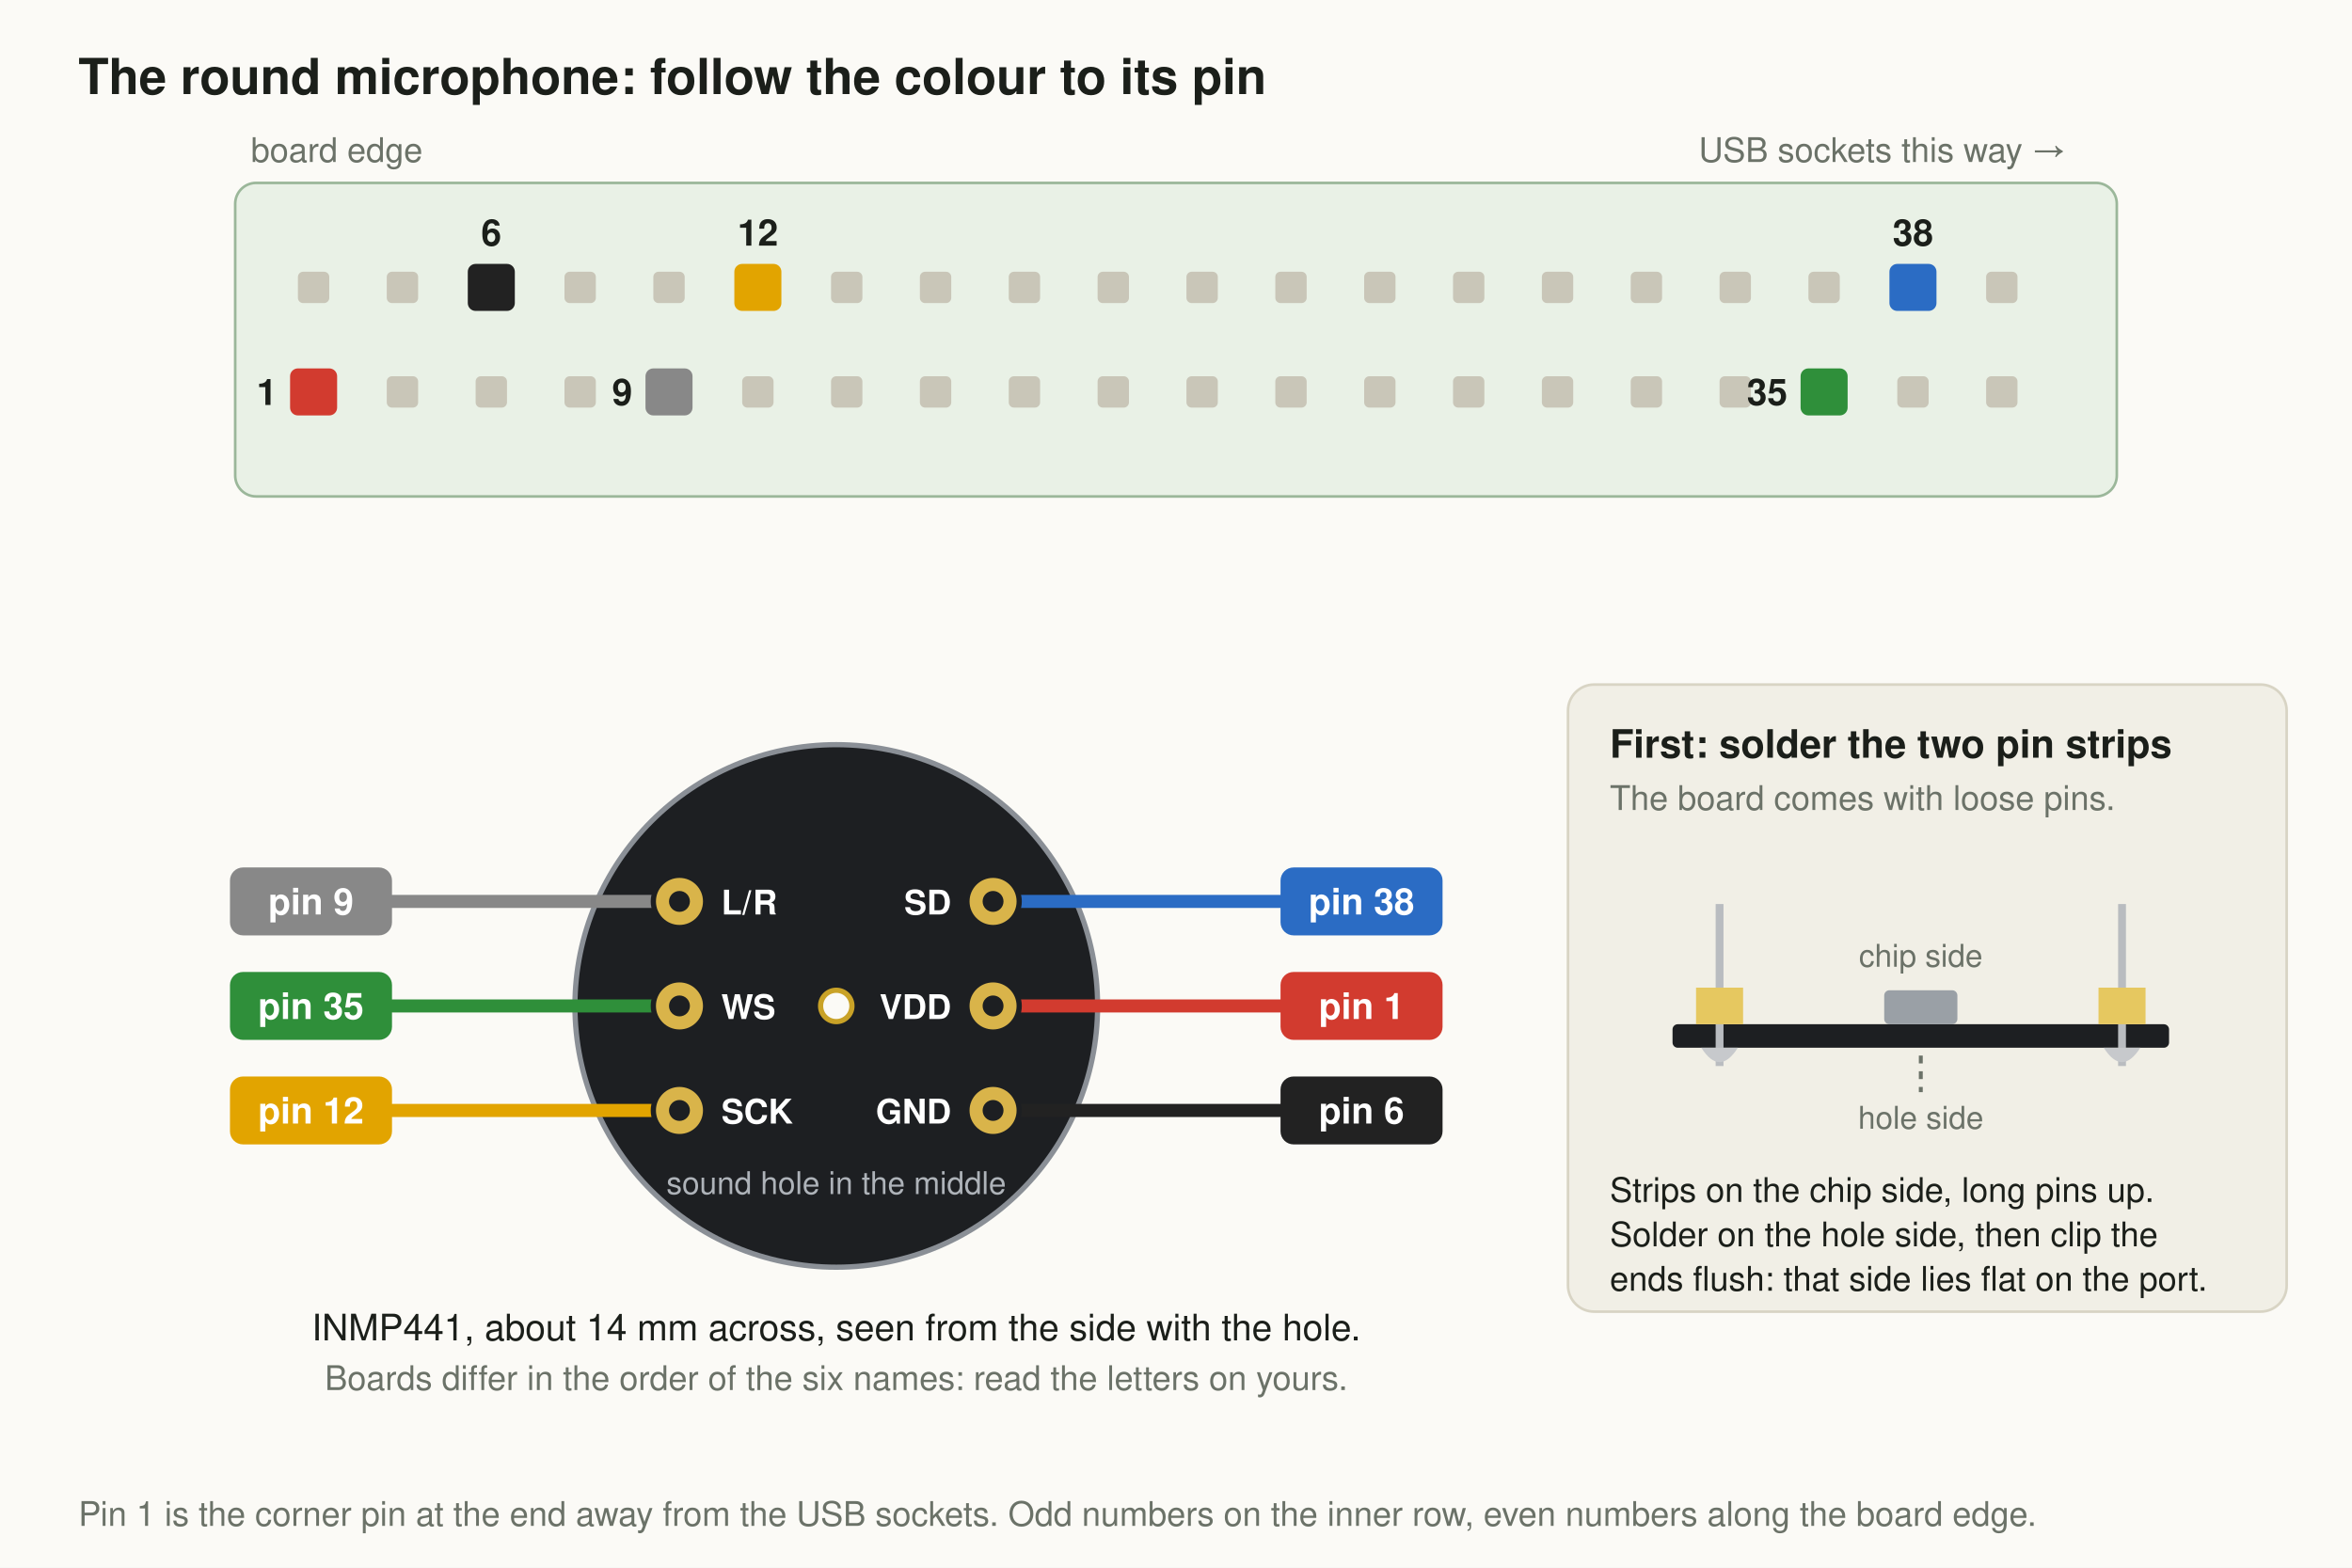
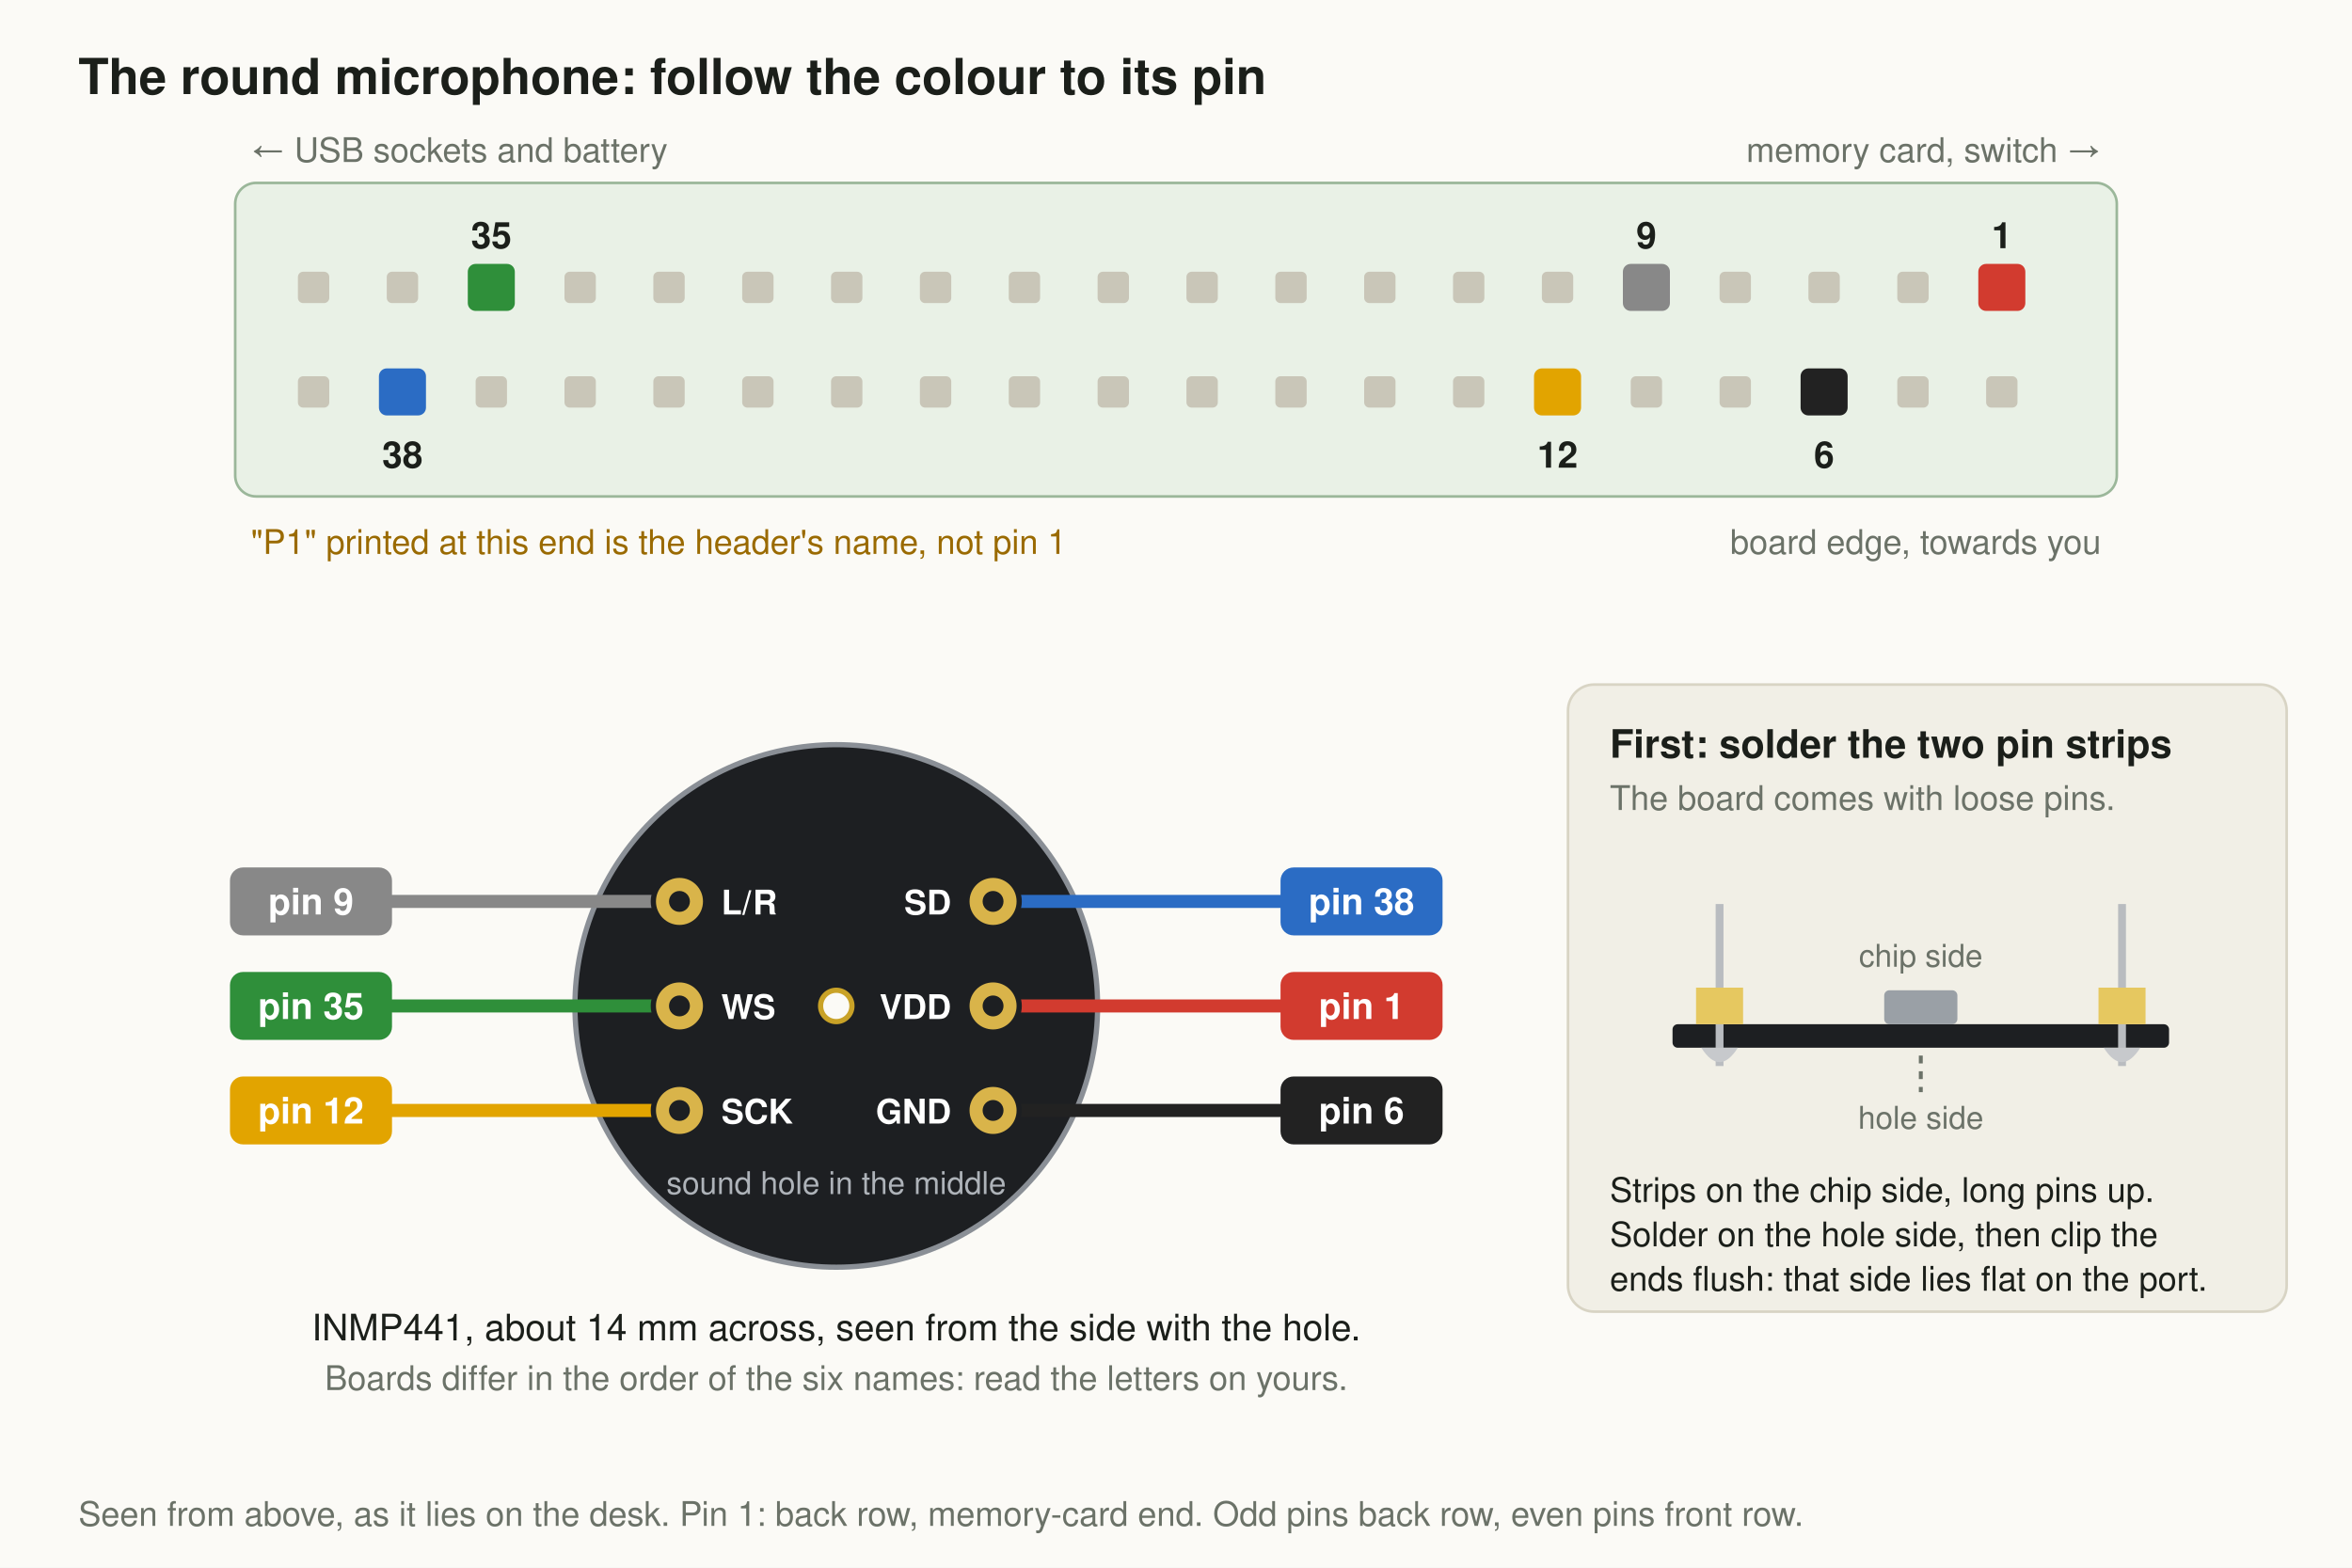
<svg xmlns="http://www.w3.org/2000/svg" viewBox="0 0 900 600" font-family="Helvetica, Arial, sans-serif" font-size="15">
  <rect width="900" height="600" fill="#fbfaf6" />
  <text x="30" y="36" font-size="19" font-weight="bold" fill="#1b1f1a">The round microphone: follow the colour to its pin</text>
  <rect x="90" y="70" width="720" height="120" rx="8" fill="#e9f1e6" stroke="#9bb79a" />
-   <text x="96" y="62" fill="#6b7268" font-size="13">board edge</text>
-   <text x="650" y="62" fill="#6b7268" font-size="13">USB sockets this way →</text>
-   <rect x="111" y="141" width="18" height="18" rx="3" fill="#d23b2f" />
-   <text x="106" y="155" text-anchor="end" font-weight="bold" font-size="14" fill="#1b1f1a">1</text>
+   <text x="96" y="62" fill="#6b7268" font-size="13">← USB sockets and battery</text>
+   <text x="804" y="62" text-anchor="end" fill="#6b7268" font-size="13">memory card, switch →</text>
+   <text x="804" y="212" text-anchor="end" fill="#6b7268" font-size="13">board edge, towards you</text>
+   <rect x="757" y="101" width="18" height="18" rx="3" fill="#d23b2f" />
+   <text x="766" y="95" text-anchor="middle" font-weight="bold" font-size="14" fill="#1b1f1a">1</text>
+   <rect x="760" y="144" width="12" height="12" rx="2" fill="#c9c6b8" />
+   <rect x="726" y="104" width="12" height="12" rx="2" fill="#c9c6b8" />
+   <rect x="726" y="144" width="12" height="12" rx="2" fill="#c9c6b8" />
+   <rect x="692" y="104" width="12" height="12" rx="2" fill="#c9c6b8" />
+   <rect x="689" y="141" width="18" height="18" rx="3" fill="#222" />
+   <text x="698" y="179" text-anchor="middle" font-weight="bold" font-size="14" fill="#1b1f1a">6</text>
+   <rect x="658" y="104" width="12" height="12" rx="2" fill="#c9c6b8" />
+   <rect x="658" y="144" width="12" height="12" rx="2" fill="#c9c6b8" />
+   <rect x="621" y="101" width="18" height="18" rx="3" fill="#888" />
+   <text x="630" y="95" text-anchor="middle" font-weight="bold" font-size="14" fill="#1b1f1a">9</text>
+   <rect x="624" y="144" width="12" height="12" rx="2" fill="#c9c6b8" />
+   <rect x="590" y="104" width="12" height="12" rx="2" fill="#c9c6b8" />
+   <rect x="587" y="141" width="18" height="18" rx="3" fill="#e2a400" />
+   <text x="596" y="179" text-anchor="middle" font-weight="bold" font-size="14" fill="#1b1f1a">12</text>
+   <rect x="556" y="104" width="12" height="12" rx="2" fill="#c9c6b8" />
+   <rect x="556" y="144" width="12" height="12" rx="2" fill="#c9c6b8" />
+   <rect x="522" y="104" width="12" height="12" rx="2" fill="#c9c6b8" />
+   <rect x="522" y="144" width="12" height="12" rx="2" fill="#c9c6b8" />
+   <rect x="488" y="104" width="12" height="12" rx="2" fill="#c9c6b8" />
+   <rect x="488" y="144" width="12" height="12" rx="2" fill="#c9c6b8" />
+   <rect x="454" y="104" width="12" height="12" rx="2" fill="#c9c6b8" />
+   <rect x="454" y="144" width="12" height="12" rx="2" fill="#c9c6b8" />
+   <rect x="420" y="104" width="12" height="12" rx="2" fill="#c9c6b8" />
+   <rect x="420" y="144" width="12" height="12" rx="2" fill="#c9c6b8" />
+   <rect x="386" y="104" width="12" height="12" rx="2" fill="#c9c6b8" />
+   <rect x="386" y="144" width="12" height="12" rx="2" fill="#c9c6b8" />
+   <rect x="352" y="104" width="12" height="12" rx="2" fill="#c9c6b8" />
+   <rect x="352" y="144" width="12" height="12" rx="2" fill="#c9c6b8" />
+   <rect x="318" y="104" width="12" height="12" rx="2" fill="#c9c6b8" />
+   <rect x="318" y="144" width="12" height="12" rx="2" fill="#c9c6b8" />
+   <rect x="284" y="104" width="12" height="12" rx="2" fill="#c9c6b8" />
+   <rect x="284" y="144" width="12" height="12" rx="2" fill="#c9c6b8" />
+   <rect x="250" y="104" width="12" height="12" rx="2" fill="#c9c6b8" />
+   <rect x="250" y="144" width="12" height="12" rx="2" fill="#c9c6b8" />
+   <rect x="216" y="104" width="12" height="12" rx="2" fill="#c9c6b8" />
+   <rect x="216" y="144" width="12" height="12" rx="2" fill="#c9c6b8" />
+   <rect x="179" y="101" width="18" height="18" rx="3" fill="#2f8f3a" />
+   <text x="188" y="95" text-anchor="middle" font-weight="bold" font-size="14" fill="#1b1f1a">35</text>
+   <rect x="182" y="144" width="12" height="12" rx="2" fill="#c9c6b8" />
+   <rect x="148" y="104" width="12" height="12" rx="2" fill="#c9c6b8" />
+   <rect x="145" y="141" width="18" height="18" rx="3" fill="#2b6cc4" />
+   <text x="154" y="179" text-anchor="middle" font-weight="bold" font-size="14" fill="#1b1f1a">38</text>
  <rect x="114" y="104" width="12" height="12" rx="2" fill="#c9c6b8" />
-   <rect x="148" y="144" width="12" height="12" rx="2" fill="#c9c6b8" />
-   <rect x="148" y="104" width="12" height="12" rx="2" fill="#c9c6b8" />
-   <rect x="182" y="144" width="12" height="12" rx="2" fill="#c9c6b8" />
-   <rect x="179" y="101" width="18" height="18" rx="3" fill="#222" />
-   <text x="188" y="94" text-anchor="middle" font-weight="bold" font-size="14" fill="#1b1f1a">6</text>
-   <rect x="216" y="144" width="12" height="12" rx="2" fill="#c9c6b8" />
-   <rect x="216" y="104" width="12" height="12" rx="2" fill="#c9c6b8" />
-   <rect x="247" y="141" width="18" height="18" rx="3" fill="#888" />
-   <text x="242" y="155" text-anchor="end" font-weight="bold" font-size="14" fill="#1b1f1a">9</text>
-   <rect x="250" y="104" width="12" height="12" rx="2" fill="#c9c6b8" />
-   <rect x="284" y="144" width="12" height="12" rx="2" fill="#c9c6b8" />
-   <rect x="281" y="101" width="18" height="18" rx="3" fill="#e2a400" />
-   <text x="290" y="94" text-anchor="middle" font-weight="bold" font-size="14" fill="#1b1f1a">12</text>
-   <rect x="318" y="144" width="12" height="12" rx="2" fill="#c9c6b8" />
-   <rect x="318" y="104" width="12" height="12" rx="2" fill="#c9c6b8" />
-   <rect x="352" y="144" width="12" height="12" rx="2" fill="#c9c6b8" />
-   <rect x="352" y="104" width="12" height="12" rx="2" fill="#c9c6b8" />
-   <rect x="386" y="144" width="12" height="12" rx="2" fill="#c9c6b8" />
-   <rect x="386" y="104" width="12" height="12" rx="2" fill="#c9c6b8" />
-   <rect x="420" y="144" width="12" height="12" rx="2" fill="#c9c6b8" />
-   <rect x="420" y="104" width="12" height="12" rx="2" fill="#c9c6b8" />
-   <rect x="454" y="144" width="12" height="12" rx="2" fill="#c9c6b8" />
-   <rect x="454" y="104" width="12" height="12" rx="2" fill="#c9c6b8" />
-   <rect x="488" y="144" width="12" height="12" rx="2" fill="#c9c6b8" />
-   <rect x="488" y="104" width="12" height="12" rx="2" fill="#c9c6b8" />
-   <rect x="522" y="144" width="12" height="12" rx="2" fill="#c9c6b8" />
-   <rect x="522" y="104" width="12" height="12" rx="2" fill="#c9c6b8" />
-   <rect x="556" y="144" width="12" height="12" rx="2" fill="#c9c6b8" />
-   <rect x="556" y="104" width="12" height="12" rx="2" fill="#c9c6b8" />
-   <rect x="590" y="144" width="12" height="12" rx="2" fill="#c9c6b8" />
-   <rect x="590" y="104" width="12" height="12" rx="2" fill="#c9c6b8" />
-   <rect x="624" y="144" width="12" height="12" rx="2" fill="#c9c6b8" />
-   <rect x="624" y="104" width="12" height="12" rx="2" fill="#c9c6b8" />
-   <rect x="658" y="144" width="12" height="12" rx="2" fill="#c9c6b8" />
-   <rect x="658" y="104" width="12" height="12" rx="2" fill="#c9c6b8" />
-   <rect x="689" y="141" width="18" height="18" rx="3" fill="#2f8f3a" />
-   <text x="684" y="155" text-anchor="end" font-weight="bold" font-size="14" fill="#1b1f1a">35</text>
-   <rect x="692" y="104" width="12" height="12" rx="2" fill="#c9c6b8" />
-   <rect x="726" y="144" width="12" height="12" rx="2" fill="#c9c6b8" />
-   <rect x="723" y="101" width="18" height="18" rx="3" fill="#2b6cc4" />
-   <text x="732" y="94" text-anchor="middle" font-weight="bold" font-size="14" fill="#1b1f1a">38</text>
-   <rect x="760" y="144" width="12" height="12" rx="2" fill="#c9c6b8" />
-   <rect x="760" y="104" width="12" height="12" rx="2" fill="#c9c6b8" />
+   <rect x="114" y="144" width="12" height="12" rx="2" fill="#c9c6b8" />
+   <text x="96" y="212" fill="#9a6a00" font-size="13">"P1" printed at this end is the header's name, not pin 1</text>
  <circle cx="320" cy="385" r="100" fill="#1d1f22" stroke="#8a8f96" stroke-width="2" />
  <circle cx="320" cy="385" r="6" fill="#fbfaf6" stroke="#c9a227" stroke-width="2" />
  <text x="320" y="457" text-anchor="middle" fill="#aeb3b9" font-size="12">sound hole in the middle</text>
  <path d="M260,345 L150,345" stroke="#888" stroke-width="5" stroke-linecap="round" />
  <rect x="88" y="332" width="62" height="26" rx="5" fill="#888" />
  <text x="119.0" y="350" text-anchor="middle" fill="#fff" font-weight="bold" font-size="14">pin 9</text>
  <circle cx="260" cy="345" r="10" fill="#d9b44a" stroke="#1d1f22" stroke-width="2" />
  <circle cx="260" cy="345" r="4" fill="#1d1f22" />
  <text x="276" y="350" text-anchor="start" fill="#fff" font-size="13" font-weight="bold">L/R</text>
  <path d="M260,385 L150,385" stroke="#2f8f3a" stroke-width="5" stroke-linecap="round" />
  <rect x="88" y="372" width="62" height="26" rx="5" fill="#2f8f3a" />
  <text x="119.0" y="390" text-anchor="middle" fill="#fff" font-weight="bold" font-size="14">pin 35</text>
  <circle cx="260" cy="385" r="10" fill="#d9b44a" stroke="#1d1f22" stroke-width="2" />
  <circle cx="260" cy="385" r="4" fill="#1d1f22" />
  <text x="276" y="390" text-anchor="start" fill="#fff" font-size="13" font-weight="bold">WS</text>
  <path d="M260,425 L150,425" stroke="#e2a400" stroke-width="5" stroke-linecap="round" />
  <rect x="88" y="412" width="62" height="26" rx="5" fill="#e2a400" />
  <text x="119.0" y="430" text-anchor="middle" fill="#fff" font-weight="bold" font-size="14">pin 12</text>
  <circle cx="260" cy="425" r="10" fill="#d9b44a" stroke="#1d1f22" stroke-width="2" />
  <circle cx="260" cy="425" r="4" fill="#1d1f22" />
  <text x="276" y="430" text-anchor="start" fill="#fff" font-size="13" font-weight="bold">SCK</text>
  <path d="M380,345 L490,345" stroke="#2b6cc4" stroke-width="5" stroke-linecap="round" />
  <rect x="490" y="332" width="62" height="26" rx="5" fill="#2b6cc4" />
  <text x="521.0" y="350" text-anchor="middle" fill="#fff" font-weight="bold" font-size="14">pin 38</text>
  <circle cx="380" cy="345" r="10" fill="#d9b44a" stroke="#1d1f22" stroke-width="2" />
  <circle cx="380" cy="345" r="4" fill="#1d1f22" />
  <text x="364" y="350" text-anchor="end" fill="#fff" font-size="13" font-weight="bold">SD</text>
  <path d="M380,385 L490,385" stroke="#d23b2f" stroke-width="5" stroke-linecap="round" />
  <rect x="490" y="372" width="62" height="26" rx="5" fill="#d23b2f" />
  <text x="521.0" y="390" text-anchor="middle" fill="#fff" font-weight="bold" font-size="14">pin 1</text>
  <circle cx="380" cy="385" r="10" fill="#d9b44a" stroke="#1d1f22" stroke-width="2" />
  <circle cx="380" cy="385" r="4" fill="#1d1f22" />
  <text x="364" y="390" text-anchor="end" fill="#fff" font-size="13" font-weight="bold">VDD</text>
  <path d="M380,425 L490,425" stroke="#222" stroke-width="5" stroke-linecap="round" />
  <rect x="490" y="412" width="62" height="26" rx="5" fill="#222" />
  <text x="521.0" y="430" text-anchor="middle" fill="#fff" font-weight="bold" font-size="14">pin 6</text>
  <circle cx="380" cy="425" r="10" fill="#d9b44a" stroke="#1d1f22" stroke-width="2" />
  <circle cx="380" cy="425" r="4" fill="#1d1f22" />
  <text x="364" y="430" text-anchor="end" fill="#fff" font-size="13" font-weight="bold">GND</text>
  <text x="320" y="513" text-anchor="middle" fill="#1b1f1a" font-size="14">INMP441, about 14 mm across, seen from the side with the hole.</text>
  <text x="320" y="532" text-anchor="middle" fill="#6b7268" font-size="13">Boards differ in the order of the six names: read the letters on yours.</text>
  <rect x="600" y="262" width="275" height="240" rx="10" fill="#f1efe6" stroke="#d8d4c4" />
  <text x="616" y="290" font-weight="bold" fill="#1b1f1a">First: solder the two pin strips</text>
  <text x="616" y="310" fill="#6b7268" font-size="13">The board comes with loose pins.</text>
  <rect x="640" y="392" width="190" height="9" rx="2" fill="#1d1f22" />
  <rect x="721" y="379" width="28" height="13" rx="2" fill="#9aa0a6" />
  <rect x="656.5" y="346" width="3" height="62" fill="#b9bcc0" />
  <rect x="649" y="378" width="18" height="14" fill="#e6c860" />
  <path d="M651,401 Q658,412 665,401 Z" fill="#c7c9cc" />
  <rect x="810.5" y="346" width="3" height="62" fill="#b9bcc0" />
  <rect x="803" y="378" width="18" height="14" fill="#e6c860" />
  <path d="M805,401 Q812,412 819,401 Z" fill="#c7c9cc" />
  <text x="735" y="370" text-anchor="middle" fill="#6b7268" font-size="12">chip side</text>
  <line x1="735" y1="404" x2="735" y2="418" stroke="#6b7268" stroke-width="1.5" stroke-dasharray="3 3" />
  <text x="735" y="432" text-anchor="middle" fill="#6b7268" font-size="12">hole side</text>
  <text x="616" y="460" fill="#1b1f1a" font-size="13">Strips on the chip side, long pins up.</text>
  <text x="616" y="477" fill="#1b1f1a" font-size="13">Solder on the hole side, then clip the</text>
  <text x="616" y="494" fill="#1b1f1a" font-size="13">ends flush: that side lies flat on the port.</text>
-   <text x="30" y="584" font-size="13" fill="#6b7268">Pin 1 is the corner pin at the end away from the USB sockets. Odd numbers on the inner row, even numbers along the board edge.</text>
+   <text x="30" y="584" font-size="13" fill="#6b7268">Seen from above, as it lies on the desk. Pin 1: back row, memory-card end. Odd pins back row, even pins front row.</text>
</svg>
